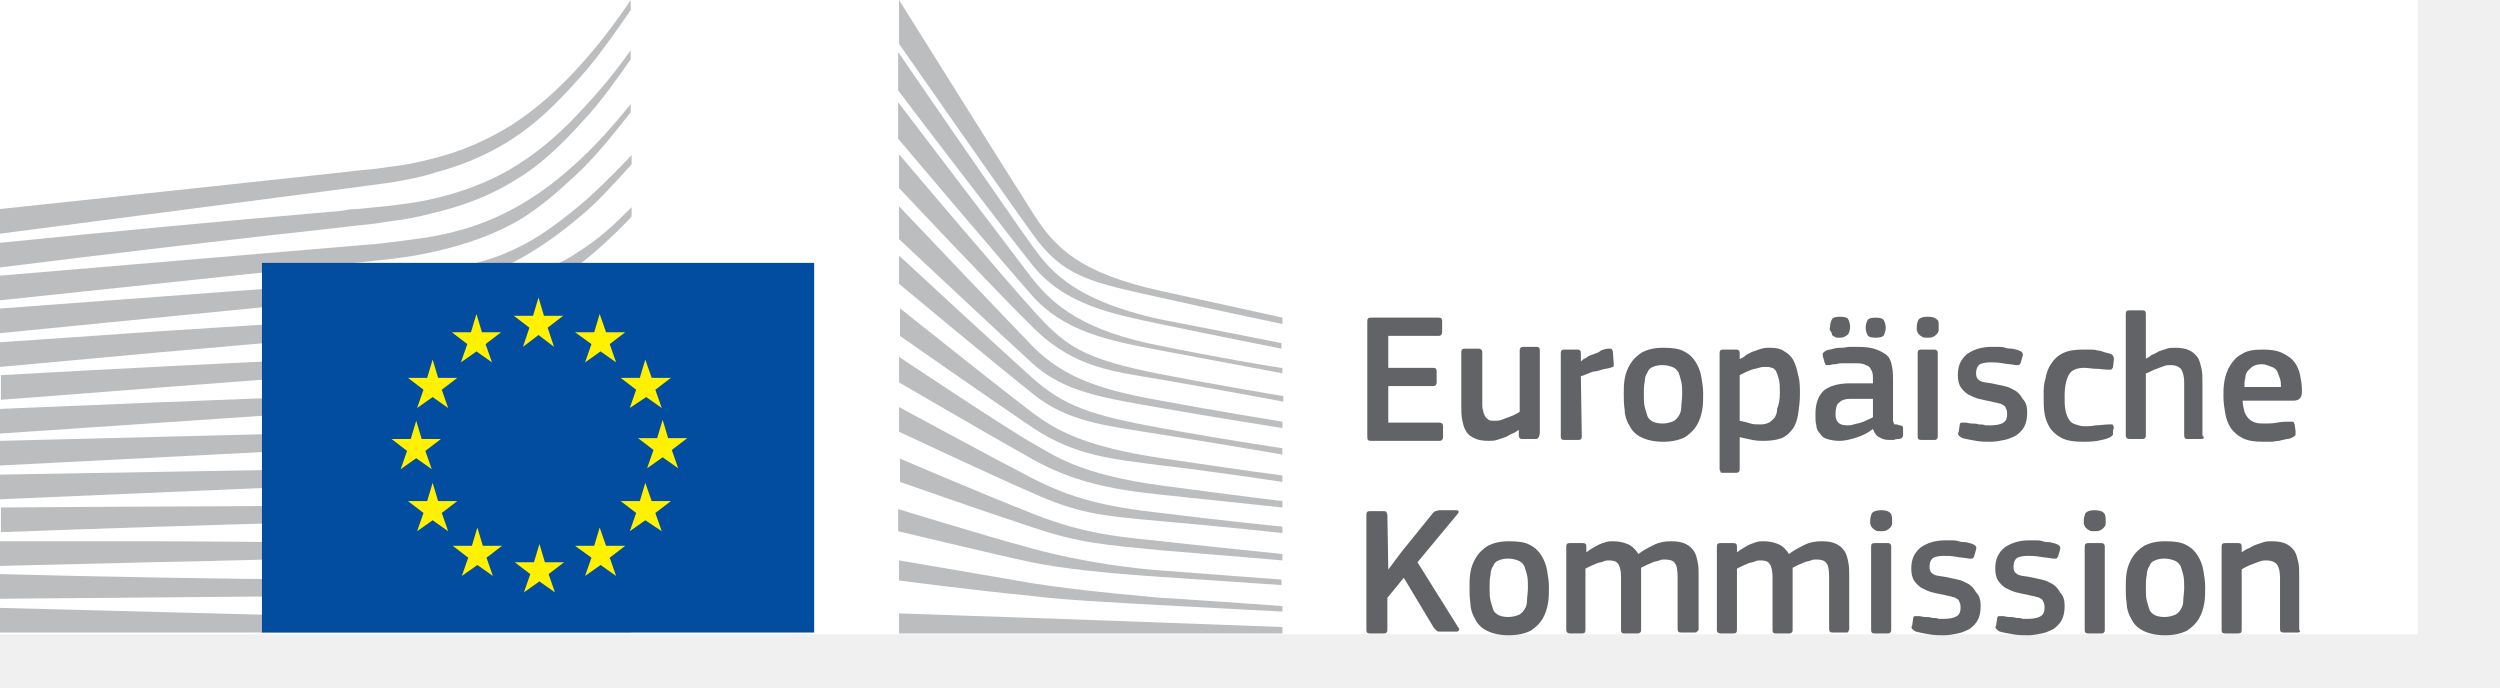
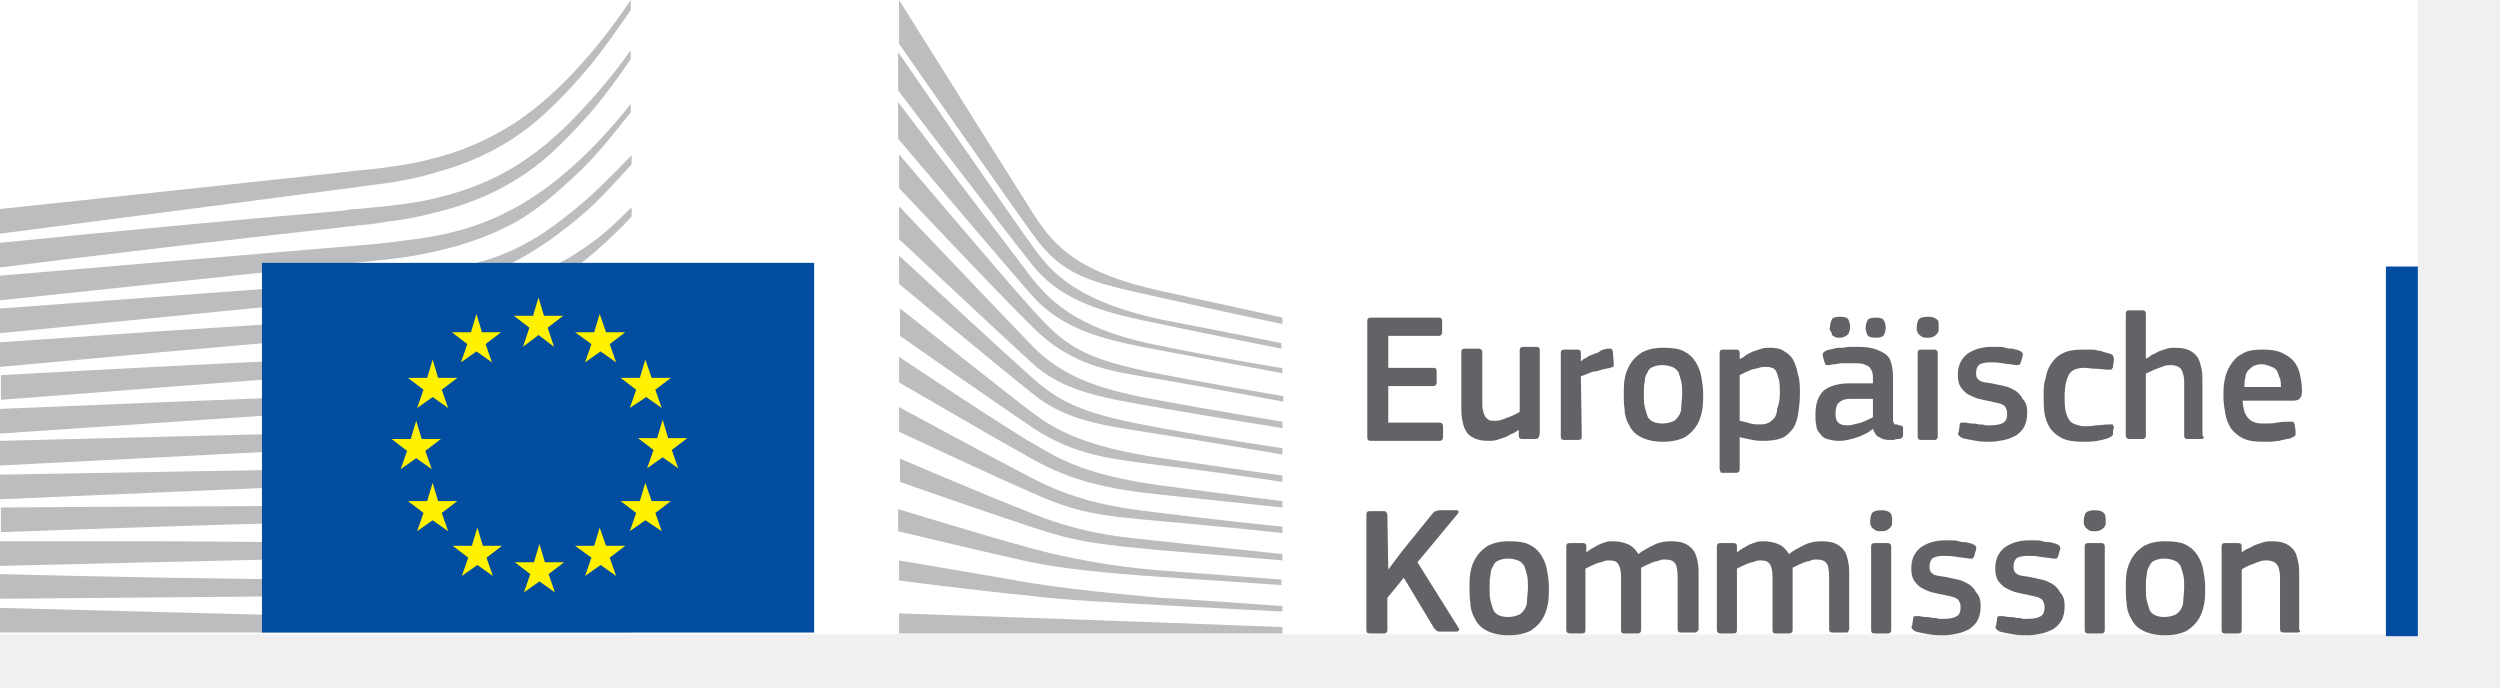
<svg xmlns="http://www.w3.org/2000/svg" version="1.1" id="Layer_1" x="0px" y="0px" viewBox="0 0 273.9 75.3" style="enable-background:new 0 0 273.9 75.3;" xml:space="preserve">
  <style type="text/css">
	.st0{fill:#FFFFFF;}
	.st1{fill:#BBBDBF;}
	.st2{fill:#034DA1;}
	.st3{fill:#FFF100;}
	.st4{fill:#626366;}
</style>
  <g>
    <path id="path-3" class="st0" d="M0,0h264.9v69.5H0V0z" />
  </g>
  <g id="Page-1">
    <g id="Version-2-menu" transform="translate(-131, -108)">
      <g id="Site-header" transform="translate(131, 108)">
        <g id="logo-copy">
          <g id="Group-20">
            <g id="Clip-39-Copy">
					</g>
            <g id="Group-18-Copy">
-               <path id="Fill-40" class="st1" d="M0,25.6c0,0,41.6-5.4,42.8-5.6c1.8-0.3,3.4-0.6,4.9-1.1c3.4-0.9,6.5-2.3,9.2-4.2        c2.6-1.8,5.1-4.4,7.5-7.2c1.5-1.8,3.2-4.2,4.7-6.4V0c-1.8,2.7-3.6,5-5.4,7c-2.4,2.7-4.9,4.9-7.5,6.6c-2.7,1.7-5.6,3-8.9,3.8        c-1.5,0.4-3,0.7-4.8,0.9c-1.2,0.2-2.3,0.3-3.5,0.4c-0.4,0.1-39,4.2-39,4.2V25.6z" />
+               <path id="Fill-40" class="st1" d="M0,25.6c0,0,41.6-5.4,42.8-5.6c1.8-0.3,3.4-0.6,4.9-1.1c3.4-0.9,6.5-2.3,9.2-4.2        c2.6-1.8,5.1-4.4,7.5-7.2c1.5-1.8,3.2-4.2,4.7-6.4V0c-1.8,2.7-3.6,5-5.4,7c-2.4,2.7-4.9,4.9-7.5,6.6c-2.7,1.7-5.6,3-8.9,3.8        c-1.5,0.4-3,0.7-4.8,0.9c-1.2,0.2-2.3,0.3-3.5,0.4c-0.4,0.1-39,4.2-39,4.2S0,25.6,0,25.6z" />
              <path id="Fill-41" class="st1" d="M55.8,18.6c-2.6,1.5-5.6,2.6-8.9,3.3c-1.4,0.3-3,0.5-4.7,0.7c-1,0.1-2.1,0.2-3.1,0.3        c-0.6,0-1.1,0.1-1.7,0.2C24.6,24.2,11.9,25.4,0,26.6v2.7c12-1.5,24.7-3,37.5-4.4c0.6-0.1,1.1-0.1,1.7-0.2        c1-0.1,2.1-0.2,3.1-0.4c1.8-0.2,3.4-0.5,4.9-0.9c3.5-0.8,6.6-2,9.3-3.7c2.7-1.6,5.1-3.9,7.6-6.7c1.6-1.7,3.4-4.2,5-6.5v-1        c-1.9,2.7-3.8,4.9-5.6,6.8C61,15,58.4,17.1,55.8,18.6" />
              <path id="Fill-42" class="st1" d="M63.1,17.9c-2.5,2.3-5.2,4.2-7.9,5.5c-2.6,1.3-5.6,2.2-9,2.7c-1.4,0.2-3,0.4-4.7,0.6L0,30.2        v2.7L36.9,29l4.8-0.5c1.8-0.2,3.4-0.4,4.8-0.7c3.5-0.7,6.6-1.7,9.3-3.1c2.8-1.4,5.5-3.8,8.1-6.3c1.7-1.7,3.4-3.8,5.2-6.1v-0.9        C67,14,65.1,16.1,63.1,17.9" />
              <path id="Fill-43" class="st1" d="M53.1,32c-2.4,1.4-4.2,2.1-7.7,2.5c-2.1,0.2-4.2,0.3-6.3,0.4c-1,0.1-2,0.1-3,0.2        c-6.3,0.4-12.4,0.8-18.7,1.2L0,37.5v2.7l17.5-1.6c5.7-0.5,12.2-1.1,18.7-1.6l4.7-0.4c1.8-0.1,3.3-0.3,4.7-0.5        c3.6-0.5,6.6-1.2,9.3-2.2c2.9-1.1,5.6-2.8,8.4-4.8c2.5-1.8,5.9-5.3,5.9-5.4v-1c-2.2,2.2-3.5,3.4-6,5        C60.2,29.8,55.2,30.8,53.1,32" />
              <path id="Fill-44" class="st1" d="M54,37.2c-2.6,0.8-5.6,1.3-9,1.6c-1.4,0.1-2.9,0.2-4.6,0.3l-4.6,0.2        c-11.5,0.5-23,1.1-35.7,1.8v2.7c12.1-0.9,23.9-1.9,35.8-2.7l4.6-0.3c1.8-0.1,3.3-0.2,4.7-0.4c3.5-0.4,6.6-1,9.2-1.9        c3-0.9,5.9-2.3,8.6-4.1c2-1.3,4-2.8,6.2-4.7l0,0c-2.3,2-4.5,2.4-6.7,3.8C59.7,35.1,56.8,36.3,54,37.2" />
              <path id="Fill-45" class="st1" d="M53.5,41.7c-2.6,0.6-5.5,1-9,1.3c-1.4,0.1-2.8,0.2-4.6,0.2l-4.6,0.2        C23.8,43.8,12,44.3,0,44.8v2.7c11.9-0.8,23.6-1.6,35.4-2.4l4.6-0.3c1.8-0.1,3.3-0.2,4.6-0.3c3.6-0.3,6.5-0.8,9.2-1.5        c3-0.8,6-1.9,8.7-3.4c2.1-1.1,4.3-2.5,6.5-4.2v-1.2c-2.4,1.7-4.7,3.2-7,4.3C59.4,40,56.5,41,53.5,41.7" />
              <path id="Fill-46" class="st1" d="M53.1,46.1c-2.6,0.5-5.5,0.8-9,1c-1.3,0.1-2.7,0.1-4.5,0.2L0,48.3V51l35.1-1.8l4.6-0.2        c1.8-0.1,3.2-0.2,4.6-0.3c3.5-0.3,6.4-0.7,9.1-1.2c3.1-0.6,6-1.6,8.8-2.8c2.3-1,4.5-2.1,6.9-3.6V40c-2.5,1.5-4.9,2.7-7.3,3.6        C59.1,44.7,56.1,45.6,53.1,46.1" />
              <path id="Fill-47" class="st1" d="M52.8,50.5c-4.9,0.7-9.9,0.7-14.7,0.8c-1.1,0-2.2,0-3.3,0.1L0,52v2.7l34.9-1.5        c1.1-0.1,2.2-0.1,3.3-0.1c4.9-0.2,9.9-0.4,14.8-1.2c3.1-0.5,6.1-1.2,8.9-2.2c2.3-0.8,4.7-1.8,7.2-3v-1        c-2.6,1.2-5.1,2.2-7.5,2.9C58.8,49.5,55.9,50.1,52.8,50.5" />
              <path id="Fill-48" class="st1" d="M52.6,55c-4.6,0.4-9.2,0.4-13.7,0.4c-1.4,0-2.8,0-4.2,0c-11.5,0.1-23,0.1-34.6,0.2v2.7        c11.1-0.4,22.9-0.8,34.7-1.1c1.4,0,2.8-0.1,4.2-0.1c4.5-0.1,9.2-0.2,13.8-0.7c3.2-0.3,6.1-0.9,8.9-1.6c2.4-0.6,5-1.4,7.5-2.4        v-1c-2.6,0.9-5.2,1.7-7.7,2.3C58.6,54.3,55.7,54.7,52.6,55" />
              <path id="Fill-49" class="st1" d="M52.4,59.4c-1.9,0.1-4,0.1-6.3,0.1c-0.9,0-1.8,0-2.6,0l-9-0.1c-6.1,0-12.2-0.1-17.9-0.1        L0,59.3V62l16.6-0.4c5.7-0.1,11.8-0.3,17.9-0.4l9-0.1c2.5,0,5.7-0.1,9-0.3c3.2-0.2,6.1-0.5,9-1c2.5-0.4,5.1-1,7.7-1.6v-1        c-2.7,0.6-5.3,1.1-7.9,1.5C58.5,59,55.6,59.3,52.4,59.4" />
              <path id="Fill-50" class="st1" d="M43.3,63.6l-8.9-0.1C23,63.4,11.6,63.2,0,62.9v2.7c11.1-0.1,22.8-0.2,34.4-0.3l8.9-0.1        c3-0.1,6-0.1,8.9-0.2c6.1-0.2,11.6-0.6,16.8-1.3v-0.9c-5.2,0.6-10.7,0.9-16.8,0.9C49.3,63.7,46.3,63.7,43.3,63.6" />
              <path id="Fill-51" class="st1" d="M69.1,68.4L0,66.6v2.7h69.1V68.4z" />
              <path id="Fill-52" class="st1" d="M62.9,23c-2.6,2.1-4.7,3.6-7.9,4.9c-2.8,1.1-5.8,1.6-9.2,2.1c-2.2,0.3-4.5,0.8-6.7,0.9        c-0.9,0.1-1.8,0.1-2.7,0.2L0,33.8v2.7l36.5-3.6l4.7-0.4c1.8-0.2,3.3-0.4,4.8-0.6c3.5-0.6,6.6-1.4,9.3-2.7        c2.8-1.3,5.7-3.3,8.4-5.6c1.8-1.5,3.6-3.5,5.5-5.6v-1C66.8,19.5,64.9,21.4,62.9,23" />
              <path id="Fill-53" class="st1" d="M98.5,0c0,0,12.4,19.8,14.7,23.4c2.3,3.6,4.9,6.5,14.1,8.5s13.2,2.9,13.2,2.9v0.7        c0,0-5.8-1.2-13.4-2.9s-10.6-2.2-14-7c-2.9-4-14.6-20.8-14.6-20.8V0z" />
              <path id="Fill-54" class="st1" d="M98.5,22.6c0,0,11.3,11.9,14.6,15.3c3.5,3.6,7.9,4.9,14.1,6c5.9,1.1,13.3,2.3,13.3,2.3v0.7        c0,0-7-1.1-13.3-2.2c-6.2-1.1-10.6-1.7-14.1-4.9c-3.2-2.9-14.6-13.6-14.6-13.6V22.6z" />
              <path id="Fill-55" class="st1" d="M98.5,28c0,0,10.8,10,14.6,13.4c3.5,3.1,6.4,4.1,14.1,5.5s13.3,2.2,13.3,2.2v0.7        c0,0-7-1.2-13.3-2.2s-10.3-1.4-14.1-4.5c-4.4-3.5-14.6-12-14.6-12V28z" />
-               <path id="Fill-56" class="st1" d="M98.5,33.7c0,0,12.3,9.8,14.6,11.5c2.3,1.7,5.3,3.7,14.2,5c8.7,1.3,13.2,1.9,13.2,1.9v0.7        c0,0-7.9-1.2-13.2-1.8c-5.3-0.7-9.4-1-14.1-4.1c-4.6-3.1-14.6-10.1-14.6-10.1v-3.1H98.5z" />
+               <path id="Fill-56" class="st1" d="M98.5,33.7c0,0,12.3,9.8,14.6,11.5c2.3,1.7,5.3,3.7,14.2,5c8.7,1.3,13.2,1.9,13.2,1.9v0.7        c0,0-7.9-1.2-13.2-1.8c-5.3-0.7-9.4-1-14.1-4.1c-4.6-3.1-14.6-10.1-14.6-10.1v-3.1C98.6,33.7,98.5,33.7,98.5,33.7z" />
              <path id="Fill-57" class="st1" d="M98.5,39.1c0,0,12.3,8.2,14.7,9.5c2.3,1.3,5.1,3.4,14.1,4.6c9,1.2,13.2,1.7,13.2,1.7v0.7        c0,0-7.5-0.8-13.3-1.4c-5.8-0.6-9.8-1.5-14.1-3.9c-4.3-2.4-14.6-8.4-14.6-8.4V39.1z" />
              <path id="Fill-58" class="st1" d="M98.5,44.6c0,0,10.9,5.9,14.6,7.8c4.1,2.1,7.7,3.1,14.1,3.8c6.3,0.8,13.3,1.5,13.3,1.5v0.7        c0,0-6.4-0.7-13.3-1.3c-6.8-0.6-9.2-0.9-14.1-3.1c-4.4-1.9-14.6-6.7-14.6-6.7V44.6z" />
-               <path id="Fill-59" class="st1" d="M98.5,50.2c0,0,8.6,3.7,14.7,6.1c6,2.4,10.5,2.6,14.1,3c1.6,0.2,13.2,1.4,13.2,1.4v0.7        c0,0-6.9-0.6-13.2-1.1c-6.3-0.6-9-0.8-14.1-2.5c-5.2-1.7-14.6-5-14.6-5v-2.6H98.5z" />
-               <path id="Fill-60" class="st1" d="M98.5,55.8c0,0,8.7,2.7,14.6,4.3s11.4,2.2,14.1,2.4s13.2,1,13.2,1v0.6c0,0-6-0.4-13.3-0.9        c-5.9-0.4-10.7-0.9-14.1-1.6c-3.8-0.8-14.6-3.4-14.6-3.4v-2.4H98.5z" />
+               <path id="Fill-59" class="st1" d="M98.5,50.2c0,0,8.6,3.7,14.7,6.1c6,2.4,10.5,2.6,14.1,3c1.6,0.2,13.2,1.4,13.2,1.4v0.7        c0,0-6.9-0.6-13.2-1.1c-6.3-0.6-9-0.8-14.1-2.5c-5.2-1.7-14.6-5-14.6-5v-2.6C98.6,50.2,98.5,50.2,98.5,50.2z" />
+               <path id="Fill-60" class="st1" d="M98.5,55.8c0,0,8.7,2.7,14.6,4.3s11.4,2.2,14.1,2.4s13.2,1,13.2,1v0.6c0,0-6-0.4-13.3-0.9        c-5.9-0.4-10.7-0.9-14.1-1.6c-3.8-0.8-14.6-3.4-14.6-3.4v-2.4C98.4,55.8,98.5,55.8,98.5,55.8z" />
              <path id="Fill-61" class="st1" d="M98.5,61.4c0,0,7.1,1.2,14.6,2.5c5.6,0.9,13.3,1.5,14.1,1.6c0.8,0,13.3,0.9,13.3,0.9V67        c0,0-8-0.4-13.3-0.7c-5.5-0.3-11-0.6-14.1-1c-7-0.7-14.6-1.7-14.6-1.7V61.4z" />
              <path id="Fill-62" class="st1" d="M98.5,67.2c0,0,11.2,0.4,14.6,0.5s27.4,1,27.4,1v0.7h-42V67.2z" />
              <path id="Fill-63" class="st1" d="M127.2,35c-10.2-2.2-12.5-5.9-14.2-8.2S98.4,5.7,98.4,5.7v4.2c0.5,0.7,11.5,15.1,14.6,19        c3.5,4.5,8.9,5.5,14.1,6.6c5.2,1.1,13.3,2.7,13.3,2.7v-0.6C140.5,37.6,129.8,35.5,127.2,35" />
              <path id="Fill-64" class="st1" d="M127.2,37.9c-8.3-1.6-11.7-4.3-14.2-7.5c-2.4-3.2-14.6-19.2-14.6-19.2v4        c0.5,0.6,11.6,13.7,14.6,17.1c3.5,4,8.3,5,14.2,6.1s13.3,2.5,13.3,2.5v-0.6C140.5,40.4,132,38.9,127.2,37.9" />
              <path id="Fill-65" class="st1" d="M127.2,41c-8.7-1.7-10.5-3.1-14.1-7.1c-2.3-2.5-14.1-16.4-14.6-17v3.7        c0,0,11,11.7,14.6,15.2c4.6,4.6,9,4.9,14.2,5.8c5.2,0.9,13.3,2.4,13.3,2.4v-0.6C140.5,43.4,130.7,41.7,127.2,41" />
              <path id="Fill-66" class="st2" d="M89.3,28.8H28.7v40.5h60.5V28.8H89.3z" />
              <path id="Fill-67" class="st3" d="M59.6,34.6h2.1L60,35.9l0.7,2.1L59,36.7L57.3,38l0.7-2.1l-1.7-1.3h2.1l0.6-2L59.6,34.6z" />
              <path id="Fill-68" class="st3" d="M59.7,61.6h2.1l-1.7,1.3l0.7,2l-1.7-1.2l-1.7,1.2l0.7-2l-1.7-1.3h2.1l0.6-2L59.7,61.6z" />
              <path id="Fill-69" class="st3" d="M66.4,59.8h2.1l-1.7,1.3l0.7,2l-1.7-1.2l-1.7,1.2l0.7-2L63,59.8h2.1l0.6-2L66.4,59.8z" />
              <path id="Fill-70" class="st3" d="M66.4,36.4h2.1l-1.7,1.3l0.7,2l-1.7-1.2l-1.7,1.2l0.7-2L63,36.4h2.1l0.6-2L66.4,36.4z" />
              <path id="Fill-71" class="st3" d="M71.4,41.4h2.1l-1.7,1.3l0.7,2l-1.7-1.2L69,44.7l0.7-2L68,41.4h2.1l0.6-2L71.4,41.4z" />
              <path id="Fill-72" class="st3" d="M71.4,54.9h2.1l-1.7,1.3l0.7,2L70.7,57L69,58.2l0.7-2L68,54.9h2.1l0.6-2L71.4,54.9z" />
              <path id="Fill-73" class="st3" d="M73.2,48h2.1l-1.7,1.3l0.7,2l-1.7-1.2l-1.7,1.2l0.7-2L69.9,48H72l0.6-2L73.2,48z" />
              <path id="Fill-74" class="st3" d="M52.8,36.4h2.1l-1.7,1.3l0.7,2l-1.7-1.2l-1.7,1.2l0.7-2l-1.7-1.3h2.1l0.6-2L52.8,36.4z" />
              <path id="Fill-75" class="st3" d="M48,41.4h2.1l-1.7,1.3l0.7,2l-1.7-1.2l-1.7,1.2l0.7-2l-1.7-1.3h2.1l0.6-2L48,41.4z" />
              <path id="Fill-76" class="st3" d="M46.2,48.1h2.1l-1.7,1.3l0.7,2l-1.7-1.2l-1.7,1.2l0.7-2l-1.7-1.3H45l0.6-2L46.2,48.1z" />
              <path id="Fill-77" class="st3" d="M48,54.9h2.1l-1.7,1.3l0.7,2L47.4,57l-1.7,1.2l0.7-2l-1.7-1.3h2.1l0.6-2L48,54.9z" />
              <path id="Fill-78" class="st3" d="M52.9,59.8H55l-1.7,1.3l0.7,2l-1.7-1.2l-1.7,1.2l0.7-2l-1.7-1.3h2.1l0.6-2L52.9,59.8z" />
            </g>
          </g>
        </g>
      </g>
    </g>
  </g>
  <g>
    <path class="st4" d="M149.8,35.2c0-0.3,0.1-0.4,0.4-0.4h7.4c0.3,0,0.4,0.1,0.4,0.4v1.2c0,0.2-0.1,0.4-0.4,0.4h-5.5v3.5h4.9   c0.3,0,0.4,0.1,0.4,0.4v1.2c0,0.2-0.1,0.4-0.4,0.4h-4.9v4h5.6c0.2,0,0.4,0.1,0.4,0.4v1.2c0,0.2-0.1,0.4-0.4,0.4h-7.5   c-0.3,0-0.4-0.1-0.4-0.4V35.2z" />
    <path class="st4" d="M168.2,48.1h-1.4c-0.1,0-0.2,0-0.3-0.1s-0.1-0.2-0.1-0.3v-0.6l0,0c-0.2,0.1-0.4,0.3-0.7,0.4   c-0.3,0.1-0.5,0.3-0.8,0.4c-0.3,0.1-0.6,0.2-0.9,0.3s-0.6,0.1-0.9,0.1c-0.7,0-1.2-0.1-1.6-0.3c-0.4-0.2-0.7-0.4-0.9-0.8   c-0.2-0.3-0.3-0.7-0.4-1.2c-0.1-0.5-0.1-0.9-0.1-1.5v-5.9c0-0.3,0.1-0.4,0.4-0.4h1.5c0.2,0,0.4,0.1,0.4,0.4v5.6   c0,0.3,0,0.6,0.1,0.8c0,0.2,0.1,0.4,0.2,0.6c0.1,0.2,0.3,0.3,0.4,0.4s0.4,0.1,0.7,0.1c0.2,0,0.4,0,0.7-0.1s0.5-0.2,0.8-0.3   s0.5-0.2,0.7-0.3s0.4-0.2,0.5-0.3v-6.7c0-0.1,0-0.2,0.1-0.3s0.2-0.1,0.3-0.1h1.4c0.3,0,0.4,0.1,0.4,0.4v9.1   C168.6,48,168.5,48.1,168.2,48.1z" />
    <path class="st4" d="M173.3,47.8c0,0.3-0.1,0.4-0.4,0.4h-1.5c-0.3,0-0.4-0.1-0.4-0.4v-9.1c0-0.3,0.1-0.4,0.4-0.4h1.4   c0.3,0,0.4,0.1,0.4,0.4v0.9l0,0c0.1-0.1,0.3-0.3,0.6-0.4c0.2-0.2,0.5-0.3,0.8-0.4c0.3-0.1,0.6-0.2,0.8-0.4c0.3-0.1,0.5-0.2,0.8-0.2   c0.1,0,0.2,0,0.3,0s0.1,0.1,0.2,0.3l0.1,1.3c0,0.1,0,0.3,0,0.3c0,0.1-0.1,0.1-0.4,0.2c-0.3,0.1-0.6,0.1-0.9,0.2s-0.6,0.2-0.9,0.2   c-0.3,0.1-0.6,0.2-0.8,0.3s-0.5,0.2-0.6,0.2L173.3,47.8L173.3,47.8z" />
    <path class="st4" d="M186.6,43.1c0,0.6,0,1.2-0.1,1.8s-0.3,1.2-0.6,1.7s-0.7,0.9-1.3,1.3c-0.6,0.3-1.4,0.5-2.4,0.5   s-1.8-0.2-2.4-0.5s-1-0.7-1.3-1.3c-0.3-0.5-0.5-1.1-0.5-1.7c-0.1-0.6-0.1-1.2-0.1-1.8c0-0.5,0-1,0.1-1.6s0.3-1.1,0.6-1.6   s0.7-0.9,1.3-1.3c0.6-0.3,1.3-0.5,2.3-0.5s1.8,0.1,2.3,0.4c0.6,0.3,1,0.7,1.3,1.2s0.5,1,0.6,1.6C186.5,41.9,186.6,42.5,186.6,43.1z    M184.3,43.2c0-0.5,0-1-0.1-1.4s-0.2-0.7-0.3-1c-0.2-0.3-0.4-0.5-0.7-0.6s-0.6-0.2-1.1-0.2c-0.4,0-0.8,0.1-1,0.2   c-0.3,0.1-0.5,0.3-0.6,0.6c-0.2,0.3-0.3,0.6-0.3,1c-0.1,0.4-0.1,0.9-0.1,1.4s0,1,0.1,1.4s0.2,0.7,0.3,1s0.4,0.5,0.6,0.6   s0.6,0.2,1,0.2c0.5,0,0.8-0.1,1.1-0.2c0.3-0.1,0.5-0.3,0.7-0.6s0.3-0.6,0.3-1S184.3,43.7,184.3,43.2z" />
    <path class="st4" d="M197.2,43.2c0,0.8-0.1,1.5-0.2,2.2c-0.1,0.6-0.3,1.2-0.6,1.6c-0.3,0.4-0.7,0.8-1.2,1s-1.2,0.3-2,0.3   c-0.3,0-0.7,0-1.2-0.1s-0.9-0.2-1.4-0.3l0,0v3.5c0,0.1,0,0.2-0.1,0.3s-0.2,0.1-0.3,0.1h-1.4c-0.2,0-0.3,0-0.3-0.1s-0.1-0.2-0.1-0.3   V38.7c0-0.3,0.1-0.4,0.4-0.4h1.4c0.1,0,0.2,0,0.3,0.1s0.1,0.2,0.1,0.3v0.6h0.1c0.2-0.1,0.4-0.2,0.6-0.4c0.2-0.1,0.5-0.3,0.8-0.4   c0.3-0.1,0.6-0.2,0.9-0.3s0.6-0.1,0.9-0.1c0.7,0,1.2,0.1,1.6,0.4c0.4,0.2,0.8,0.6,1,1s0.4,1,0.5,1.6   C197.2,41.7,197.2,42.4,197.2,43.2z M195,43.1c0-0.6,0-1.2-0.1-1.5c-0.1-0.4-0.2-0.7-0.3-0.9s-0.3-0.4-0.5-0.4   c-0.2-0.1-0.4-0.1-0.7-0.1c-0.2,0-0.4,0-0.7,0.1s-0.5,0.1-0.8,0.2c-0.2,0.1-0.5,0.2-0.7,0.3s-0.4,0.2-0.6,0.3v5   c0.5,0.1,0.9,0.2,1.2,0.3s0.7,0.1,1.1,0.1c0.4,0,0.7-0.1,0.9-0.2c0.2-0.1,0.4-0.3,0.6-0.5c0.2-0.3,0.3-0.6,0.3-1   C194.9,44.3,195,43.8,195,43.1z" />
-     <path class="st4" d="M205.2,47c-0.5,0.4-1.1,0.7-1.7,0.9c-0.6,0.2-1.3,0.4-2,0.4c-0.5,0-1-0.1-1.3-0.2c-0.4-0.1-0.6-0.3-0.8-0.6   c-0.2-0.2-0.4-0.5-0.4-0.9c-0.1-0.3-0.1-0.7-0.1-1.2c0-1.2,0.3-2,0.9-2.6c0.6-0.5,1.6-0.8,2.8-0.8h2.6v-0.5c0-0.3,0-0.5-0.1-0.8   c-0.1-0.2-0.2-0.4-0.3-0.5s-0.4-0.2-0.6-0.3c-0.3-0.1-0.6-0.1-1-0.1c-0.2,0-0.4,0-0.6,0s-0.5,0-0.7,0s-0.5,0-0.7,0.1   c-0.2,0-0.5,0-0.7,0.1c-0.2,0-0.3,0-0.4,0c-0.1,0-0.1-0.1-0.2-0.3l-0.2-0.7c0-0.1,0-0.2,0-0.3c0.1-0.1,0.2-0.2,0.4-0.3   s0.5-0.1,0.8-0.2c0.3-0.1,0.6-0.1,0.9-0.1c0.3,0,0.6-0.1,0.9-0.1c0.3,0,0.6,0,0.8,0c0.9,0,1.6,0.1,2.1,0.3s0.9,0.4,1.2,0.7   s0.4,0.7,0.5,1.2s0.1,1,0.1,1.5v3.9c0,0.2,0,0.4,0,0.5s0.1,0.2,0.1,0.3s0.1,0.1,0.2,0.1c0.1,0,0.2,0,0.4,0.1c0.1,0,0.2,0,0.3,0.1   c0.1,0,0.1,0.1,0.1,0.2v0.8c0,0.2-0.2,0.4-0.5,0.4c-0.2,0-0.3,0-0.5,0.1c-0.2,0-0.3,0-0.5,0c-0.5,0-0.8-0.1-1.1-0.3   C205.6,47.8,205.4,47.5,205.2,47L205.2,47z M201.6,37c-0.3,0-0.5,0-0.6-0.1s-0.3-0.1-0.3-0.3s-0.1-0.2-0.2-0.4s0-0.3,0-0.4   c0-0.3,0.1-0.6,0.2-0.8s0.4-0.3,0.9-0.3s0.8,0.1,0.9,0.3c0.1,0.2,0.2,0.5,0.2,0.8s-0.1,0.6-0.2,0.8C202.3,36.8,202,37,201.6,37z    M205.1,43.7h-2.4c-0.5,0-0.9,0.1-1.2,0.4c-0.3,0.2-0.4,0.7-0.4,1.3c0,0.4,0.1,0.7,0.3,0.9s0.5,0.3,1,0.3c0.2,0,0.4,0,0.7-0.1   s0.5-0.1,0.8-0.2c0.3-0.1,0.5-0.2,0.7-0.3s0.5-0.2,0.6-0.3v-2H205.1z M205.5,37c-0.5,0-0.8-0.1-0.9-0.3c-0.1-0.2-0.2-0.5-0.2-0.8   s0.1-0.6,0.2-0.8s0.4-0.3,0.9-0.3s0.8,0.1,0.9,0.3c0.1,0.2,0.2,0.5,0.2,0.8s-0.1,0.6-0.2,0.8S206,37,205.5,37z" />
+     <path class="st4" d="M205.2,47c-0.5,0.4-1.1,0.7-1.7,0.9c-0.6,0.2-1.3,0.4-2,0.4c-0.5,0-1-0.1-1.3-0.2c-0.4-0.1-0.6-0.3-0.8-0.6   c-0.2-0.2-0.4-0.5-0.4-0.9c-0.1-0.3-0.1-0.7-0.1-1.2c0-1.2,0.3-2,0.9-2.6c0.6-0.5,1.6-0.8,2.8-0.8h2.6v-0.5c0-0.3,0-0.5-0.1-0.8   c-0.1-0.2-0.2-0.4-0.3-0.5s-0.4-0.2-0.6-0.3c-0.3-0.1-0.6-0.1-1-0.1c-0.2,0-0.4,0-0.6,0s-0.5,0-0.7,0s-0.5,0-0.7,0.1   c-0.2,0-0.5,0-0.7,0.1c-0.2,0-0.3,0-0.4,0c-0.1,0-0.1-0.1-0.2-0.3l-0.2-0.7c0-0.1,0-0.2,0-0.3c0.1-0.1,0.2-0.2,0.4-0.3   s0.5-0.1,0.8-0.2c0.3-0.1,0.6-0.1,0.9-0.1c0.3,0,0.6-0.1,0.9-0.1c0.3,0,0.6,0,0.8,0c0.9,0,1.6,0.1,2.1,0.3s0.9,0.4,1.2,0.7   s0.4,0.7,0.5,1.2s0.1,1,0.1,1.5v3.9c0,0.2,0,0.4,0,0.5s0.1,0.2,0.1,0.3s0.1,0.1,0.2,0.1c0.1,0,0.2,0,0.4,0.1c0.1,0,0.2,0,0.3,0.1   c0.1,0,0.1,0.1,0.1,0.2v0.8c0,0.2-0.2,0.4-0.5,0.4c-0.2,0-0.3,0-0.5,0.1c-0.2,0-0.3,0-0.5,0c-0.5,0-0.8-0.1-1.1-0.3   C205.6,47.8,205.4,47.5,205.2,47L205.2,47z M201.6,37c-0.3,0-0.5,0-0.6-0.1s-0.3-0.1-0.3-0.3s-0.1-0.2-0.2-0.4s0-0.3,0-0.4   c0-0.3,0.1-0.6,0.2-0.8s0.4-0.3,0.9-0.3s0.8,0.1,0.9,0.3c0.1,0.2,0.2,0.5,0.2,0.8s-0.1,0.6-0.2,0.8C202.3,36.8,202,37,201.6,37z    M205.1,43.7h-2.4c-0.5,0-0.9,0.1-1.2,0.4c-0.3,0.2-0.4,0.7-0.4,1.3c0,0.4,0.1,0.7,0.3,0.9s0.5,0.3,1,0.3c0.2,0,0.4,0,0.7-0.1   s0.5-0.1,0.8-0.2c0.3-0.1,0.5-0.2,0.7-0.3s0.5-0.2,0.6-0.3v-2C205.2,43.7,205.1,43.7,205.1,43.7z M205.5,37c-0.5,0-0.8-0.1-0.9-0.3   c-0.1-0.2-0.2-0.5-0.2-0.8s0.1-0.6,0.2-0.8s0.4-0.3,0.9-0.3s0.8,0.1,0.9,0.3c0.1,0.2,0.2,0.5,0.2,0.8s-0.1,0.6-0.2,0.8   S206,37,205.5,37z" />
    <path class="st4" d="M212.4,35.7c0,0.2,0,0.3,0,0.5c0,0.1-0.1,0.3-0.2,0.4c-0.1,0.1-0.2,0.2-0.4,0.3s-0.4,0.1-0.6,0.1   c-0.3,0-0.5,0-0.6-0.1c-0.2-0.1-0.3-0.2-0.4-0.3c-0.1-0.1-0.1-0.2-0.2-0.4c0-0.1,0-0.3,0-0.4c0-0.3,0.1-0.6,0.2-0.8   c0.2-0.2,0.5-0.3,1-0.3s0.8,0.1,1,0.3C212.4,35.1,212.4,35.3,212.4,35.7z M212.3,47.8c0,0.1,0,0.2-0.1,0.3s-0.1,0.1-0.3,0.1h-1.4   c-0.3,0-0.4-0.1-0.4-0.4v-9.1c0-0.3,0.1-0.4,0.4-0.4h1.4c0.1,0,0.2,0,0.3,0.1s0.1,0.2,0.1,0.3V47.8z" />
    <path class="st4" d="M222.1,45.2c0,0.6-0.1,1.1-0.3,1.5s-0.5,0.7-0.9,1c-0.4,0.2-0.8,0.4-1.3,0.5s-1,0.2-1.5,0.2s-1.1,0-1.6-0.1   c-0.6-0.1-1.1-0.2-1.5-0.3c-0.2-0.1-0.3-0.2-0.4-0.3s-0.1-0.2,0-0.4l0.1-0.7c0-0.2,0.1-0.3,0.2-0.3s0.2,0,0.4,0s0.5,0.1,0.7,0.1   c0.3,0,0.5,0,0.8,0.1c0.3,0,0.5,0,0.7,0.1c0.2,0,0.4,0,0.6,0c0.6,0,1.1-0.1,1.4-0.3s0.4-0.5,0.4-0.9c0-0.2,0-0.4-0.1-0.6   s-0.1-0.3-0.3-0.4s-0.3-0.2-0.5-0.2c-0.2-0.1-0.5-0.1-0.8-0.2c-0.5-0.1-1-0.2-1.4-0.3s-0.8-0.3-1.2-0.5c-0.3-0.2-0.6-0.5-0.8-0.8   s-0.3-0.8-0.3-1.3c0-1,0.3-1.7,1-2.3c0.7-0.5,1.6-0.8,2.7-0.8c0.2,0,0.4,0,0.7,0s0.5,0,0.8,0.1s0.5,0.1,0.8,0.1   c0.3,0.1,0.5,0.1,0.7,0.2c0.3,0.1,0.5,0.3,0.4,0.6l-0.2,0.7c0,0.1-0.1,0.2-0.2,0.3c-0.1,0-0.2,0-0.4,0c-0.4-0.1-0.9-0.1-1.4-0.2   s-1-0.1-1.3-0.1c-0.6,0-1.1,0.1-1.3,0.3s-0.3,0.5-0.3,0.9s0.1,0.6,0.4,0.8s0.7,0.2,1.3,0.3c0.5,0.1,0.9,0.2,1.4,0.3   s0.8,0.3,1.2,0.5c0.3,0.2,0.6,0.5,0.8,0.9C222,44.1,222.1,44.6,222.1,45.2z" />
    <path class="st4" d="M231.5,47.2c0,0.1,0,0.3,0,0.4s-0.2,0.2-0.3,0.3c-0.4,0.2-0.9,0.3-1.4,0.4c-0.6,0.1-1.1,0.1-1.6,0.1   c-0.9,0-1.7-0.1-2.3-0.4s-1-0.7-1.3-1.1c-0.3-0.5-0.5-1-0.6-1.6s-0.1-1.3-0.1-2c0-0.6,0-1.2,0.2-1.8c0.1-0.6,0.3-1.2,0.6-1.6   c0.3-0.5,0.7-0.9,1.3-1.2s1.3-0.4,2.2-0.4c0.2,0,0.5,0,0.8,0s0.5,0,0.8,0.1c0.3,0,0.5,0.1,0.8,0.2s0.5,0.1,0.7,0.2   c0.2,0.1,0.3,0.3,0.3,0.6l-0.1,0.8c0,0.1-0.1,0.2-0.2,0.3c-0.1,0-0.2,0-0.4,0c-0.4,0-0.8-0.1-1.3-0.1s-0.8-0.1-1.2-0.1   c-0.8,0-1.4,0.2-1.7,0.7s-0.5,1.3-0.5,2.4c0,0.6,0,1.1,0.1,1.6c0.1,0.4,0.2,0.7,0.4,1s0.4,0.4,0.7,0.5s0.6,0.2,1,0.2   c0.3,0,0.7,0,1.2-0.1c0.5,0,1-0.1,1.4-0.1c0.2,0,0.3,0,0.4,0c0.1,0,0.1,0.1,0.2,0.3L231.5,47.2z" />
    <path class="st4" d="M241.1,48.1h-1.4c-0.3,0-0.4-0.1-0.4-0.4c0-1,0-1.9,0-2.9s0-1.9,0-2.9c0-0.6-0.1-1-0.3-1.4   c-0.2-0.3-0.6-0.5-1.2-0.5c-0.2,0-0.4,0-0.7,0.1s-0.5,0.2-0.8,0.3s-0.5,0.2-0.7,0.3s-0.4,0.2-0.5,0.2v6.8c0,0.1,0,0.2-0.1,0.3   s-0.2,0.1-0.3,0.1h-1.4c-0.2,0-0.4-0.1-0.4-0.4V34.4c0-0.3,0.1-0.4,0.4-0.4h1.4c0.3,0,0.4,0.1,0.4,0.4v4.9c0.2-0.1,0.4-0.2,0.6-0.4   c0.3-0.1,0.5-0.2,0.8-0.4c0.3-0.1,0.6-0.2,0.9-0.3c0.3-0.1,0.6-0.1,0.9-0.1c0.7,0,1.2,0.1,1.6,0.3c0.4,0.2,0.7,0.5,0.9,0.8   s0.3,0.8,0.4,1.2c0.1,0.5,0.1,0.9,0.1,1.5v5.8C241.6,48,241.4,48.1,241.1,48.1z" />
-     <path class="st4" d="M245.7,43.8c0,0.5,0.1,0.9,0.2,1.3c0.1,0.3,0.3,0.6,0.5,0.8s0.4,0.3,0.7,0.4c0.3,0.1,0.6,0.1,1.1,0.1   c0.4,0,0.8,0,1.3-0.1s0.9-0.1,1.3-0.1c0.2,0,0.3,0,0.4,0c0.1,0,0.1,0.1,0.2,0.3l0.1,0.7c0,0.1,0,0.3,0,0.4s-0.1,0.2-0.3,0.3   s-0.4,0.2-0.7,0.2c-0.3,0.1-0.5,0.1-0.8,0.2c-0.3,0-0.6,0.1-0.9,0.1c-0.3,0-0.6,0-0.8,0c-1,0-1.7-0.1-2.3-0.4   c-0.6-0.3-1-0.7-1.3-1.1c-0.3-0.5-0.5-1-0.6-1.6s-0.2-1.2-0.2-1.9c0-0.5,0-1,0.1-1.6s0.3-1.2,0.6-1.7s0.7-1,1.3-1.3   c0.6-0.4,1.3-0.5,2.3-0.5c0.9,0,1.6,0.1,2.2,0.4c0.6,0.3,1,0.6,1.3,1s0.5,0.9,0.6,1.4s0.2,1.1,0.2,1.6c0,0.4,0,0.7-0.2,0.9   c-0.1,0.2-0.4,0.3-0.8,0.3h-5.5V43.8z M247.8,39.9c-0.4,0-0.7,0.1-0.9,0.2c-0.2,0.1-0.4,0.3-0.6,0.5c-0.2,0.2-0.3,0.5-0.3,0.8   c-0.1,0.3-0.1,0.6-0.1,1h4c0-0.3,0-0.6-0.1-0.9s-0.2-0.5-0.3-0.8c-0.1-0.2-0.3-0.4-0.6-0.5S248.2,39.9,247.8,39.9z" />
+     <path class="st4" d="M245.7,43.8c0,0.5,0.1,0.9,0.2,1.3c0.1,0.3,0.3,0.6,0.5,0.8s0.4,0.3,0.7,0.4c0.3,0.1,0.6,0.1,1.1,0.1   c0.4,0,0.8,0,1.3-0.1s0.9-0.1,1.3-0.1c0.2,0,0.3,0,0.4,0c0.1,0,0.1,0.1,0.2,0.3l0.1,0.7c0,0.1,0,0.3,0,0.4s-0.1,0.2-0.3,0.3   s-0.4,0.2-0.7,0.2c-0.3,0.1-0.5,0.1-0.8,0.2c-0.3,0-0.6,0.1-0.9,0.1c-0.3,0-0.6,0-0.8,0c-1,0-1.7-0.1-2.3-0.4   c-0.6-0.3-1-0.7-1.3-1.1c-0.3-0.5-0.5-1-0.6-1.6s-0.2-1.2-0.2-1.9c0-0.5,0-1,0.1-1.6s0.3-1.2,0.6-1.7s0.7-1,1.3-1.3   c0.6-0.4,1.3-0.5,2.3-0.5c0.9,0,1.6,0.1,2.2,0.4c0.6,0.3,1,0.6,1.3,1s0.5,0.9,0.6,1.4s0.2,1.1,0.2,1.6c0,0.4,0,0.7-0.2,0.9   c-0.1,0.2-0.4,0.3-0.8,0.3h-5.5L245.7,43.8L245.7,43.8z M247.8,39.9c-0.4,0-0.7,0.1-0.9,0.2c-0.2,0.1-0.4,0.3-0.6,0.5   c-0.2,0.2-0.3,0.5-0.3,0.8c-0.1,0.3-0.1,0.6-0.1,1h4c0-0.3,0-0.6-0.1-0.9s-0.2-0.5-0.3-0.8c-0.1-0.2-0.3-0.4-0.6-0.5   S248.2,39.9,247.8,39.9z" />
    <path class="st4" d="M152.1,62.4l1.5-2l3.4-4.2c0.1-0.1,0.2-0.2,0.3-0.2s0.2-0.1,0.4-0.1h1.8c0.1,0,0.2,0,0.3,0.1   c0,0.1,0,0.2-0.1,0.3l-4.4,5.3l4.5,7.2c0.1,0.1,0.1,0.2,0,0.3s-0.1,0.1-0.2,0.1h-1.8c-0.2,0-0.3,0-0.4-0.1   c-0.1-0.1-0.2-0.2-0.3-0.3l-3.3-5.5l-1.8,2.2V69c0,0.1,0,0.2-0.1,0.3s-0.1,0.1-0.3,0.1h-1.5c-0.3,0-0.4-0.1-0.4-0.4V56.4   c0-0.3,0.1-0.4,0.4-0.4h1.5c0.1,0,0.2,0,0.3,0.1c0,0.1,0.1,0.2,0.1,0.3L152.1,62.4L152.1,62.4z" />
    <path class="st4" d="M169.7,64.3c0,0.6,0,1.2-0.1,1.8s-0.3,1.2-0.6,1.7s-0.7,0.9-1.3,1.3c-0.6,0.3-1.4,0.5-2.4,0.5   s-1.8-0.2-2.4-0.5s-1-0.7-1.3-1.3c-0.3-0.5-0.5-1.1-0.5-1.7c-0.1-0.6-0.1-1.2-0.1-1.8c0-0.5,0-1,0.1-1.6s0.3-1.1,0.6-1.6   s0.7-0.9,1.3-1.3c0.6-0.3,1.3-0.5,2.3-0.5s1.8,0.1,2.3,0.4c0.6,0.3,1,0.7,1.3,1.2s0.5,1,0.6,1.6C169.6,63.1,169.7,63.7,169.7,64.3z    M167.4,64.4c0-0.5,0-1-0.1-1.4s-0.2-0.7-0.3-1c-0.2-0.3-0.4-0.5-0.7-0.6s-0.6-0.2-1.1-0.2c-0.4,0-0.8,0.1-1,0.2   c-0.3,0.1-0.5,0.3-0.6,0.6c-0.2,0.3-0.3,0.6-0.3,1c-0.1,0.4-0.1,0.9-0.1,1.4s0,1,0.1,1.4s0.2,0.7,0.3,1s0.4,0.5,0.6,0.6   s0.6,0.2,1,0.2c0.5,0,0.8-0.1,1.1-0.2s0.5-0.3,0.7-0.6c0.2-0.3,0.3-0.6,0.3-1S167.4,64.9,167.4,64.4z" />
    <path class="st4" d="M185.9,69.2c0,0.1-0.1,0.1-0.3,0.1h-1.4c-0.3,0-0.4-0.1-0.4-0.4v-5.7c0-0.7-0.1-1.3-0.3-1.5   c-0.2-0.3-0.6-0.4-1.1-0.4c-0.2,0-0.4,0-0.6,0.1c-0.2,0.1-0.5,0.1-0.7,0.2c-0.2,0.1-0.5,0.2-0.7,0.3s-0.4,0.2-0.6,0.3   c0,0.1,0,0.2,0,0.4s0,0.4,0,0.6V69c0,0.1,0,0.2-0.1,0.3c-0.1,0.1-0.2,0.1-0.3,0.1h-1.5c-0.2,0-0.3-0.1-0.3-0.4v-5.8   c0-0.6-0.1-1.1-0.3-1.4c-0.2-0.3-0.5-0.4-1-0.4c-0.2,0-0.4,0-0.6,0.1s-0.4,0.1-0.7,0.2c-0.2,0.1-0.5,0.2-0.7,0.3s-0.4,0.2-0.6,0.3   V69c0,0.3-0.1,0.4-0.4,0.4H172c-0.2,0-0.4-0.1-0.4-0.4v-9.1c0-0.3,0.1-0.4,0.4-0.4h1.4c0.3,0,0.4,0.1,0.4,0.4v0.6l0,0   c0.2-0.1,0.4-0.3,0.6-0.4s0.5-0.3,0.7-0.4s0.5-0.2,0.8-0.3s0.5-0.1,0.8-0.1c0.6,0,1.1,0.1,1.6,0.3s0.9,0.6,1.2,1.1   c0.5-0.4,1.1-0.7,1.7-1c0.6-0.3,1.2-0.4,1.9-0.4s1.2,0.1,1.6,0.3c0.4,0.2,0.7,0.5,0.9,0.8s0.3,0.7,0.4,1.2c0.1,0.5,0.1,0.9,0.1,1.4   v6C186,69.1,186,69.2,185.9,69.2z" />
    <path class="st4" d="M202.5,69.2c0,0.1-0.1,0.1-0.3,0.1h-1.4c-0.3,0-0.4-0.1-0.4-0.4v-5.7c0-0.7-0.1-1.3-0.3-1.5   c-0.2-0.3-0.6-0.4-1.1-0.4c-0.2,0-0.4,0-0.6,0.1c-0.2,0.1-0.5,0.1-0.7,0.2c-0.2,0.1-0.5,0.2-0.7,0.3s-0.4,0.2-0.6,0.3   c0,0.1,0,0.2,0,0.4s0,0.4,0,0.6V69c0,0.1,0,0.2-0.1,0.3c-0.1,0.1-0.2,0.1-0.3,0.1h-1.5c-0.2,0-0.3-0.1-0.3-0.4v-5.8   c0-0.6-0.1-1.1-0.3-1.4c-0.2-0.3-0.5-0.4-1-0.4c-0.2,0-0.4,0-0.6,0.1s-0.4,0.1-0.7,0.2c-0.2,0.1-0.5,0.2-0.7,0.3s-0.4,0.2-0.6,0.3   V69c0,0.3-0.1,0.4-0.4,0.4h-1.4c-0.2,0-0.4-0.1-0.4-0.4v-9.1c0-0.3,0.1-0.4,0.4-0.4h1.4c0.3,0,0.4,0.1,0.4,0.4v0.6l0,0   c0.2-0.1,0.4-0.3,0.6-0.4s0.5-0.3,0.7-0.4s0.5-0.2,0.8-0.3s0.5-0.1,0.8-0.1c0.6,0,1.1,0.1,1.6,0.3s0.9,0.6,1.2,1.1   c0.5-0.4,1.1-0.7,1.7-1c0.6-0.3,1.2-0.4,1.9-0.4s1.2,0.1,1.6,0.3c0.4,0.2,0.7,0.5,0.9,0.8s0.3,0.7,0.4,1.2c0.1,0.5,0.1,0.9,0.1,1.4   v6C202.5,69.1,202.5,69.2,202.5,69.2z" />
    <path class="st4" d="M207.3,56.9c0,0.2,0,0.3,0,0.5c0,0.1-0.1,0.3-0.2,0.4c-0.1,0.1-0.2,0.2-0.4,0.3s-0.4,0.1-0.6,0.1   c-0.3,0-0.5,0-0.6-0.1c-0.2-0.1-0.3-0.2-0.4-0.3c-0.1-0.1-0.1-0.2-0.2-0.4c0-0.1,0-0.3,0-0.4c0-0.3,0.1-0.6,0.2-0.8   c0.2-0.2,0.5-0.3,1-0.3s0.8,0.1,1,0.3C207.2,56.3,207.3,56.5,207.3,56.9z M207.2,69c0,0.1,0,0.2-0.1,0.3s-0.1,0.1-0.3,0.1h-1.4   c-0.3,0-0.4-0.1-0.4-0.4v-9.1c0-0.3,0.1-0.4,0.4-0.4h1.4c0.1,0,0.2,0,0.3,0.1s0.1,0.2,0.1,0.3V69z" />
    <path class="st4" d="M217,66.4c0,0.6-0.1,1.1-0.3,1.5s-0.5,0.7-0.9,1c-0.4,0.2-0.8,0.4-1.3,0.5s-1,0.2-1.5,0.2s-1.1,0-1.6-0.1   c-0.6-0.1-1.1-0.2-1.5-0.3c-0.2-0.1-0.3-0.2-0.4-0.3s-0.1-0.2,0-0.4l0.1-0.7c0-0.2,0.1-0.3,0.2-0.3s0.2,0,0.4,0s0.5,0.1,0.7,0.1   c0.3,0,0.5,0,0.8,0.1c0.3,0,0.5,0,0.7,0.1c0.2,0,0.4,0,0.6,0c0.6,0,1.1-0.1,1.4-0.3s0.4-0.5,0.4-0.9c0-0.2,0-0.4-0.1-0.6   s-0.1-0.3-0.3-0.4s-0.3-0.2-0.5-0.2c-0.2-0.1-0.5-0.1-0.8-0.2c-0.5-0.1-1-0.2-1.4-0.3c-0.4-0.1-0.8-0.3-1.2-0.5   c-0.3-0.2-0.6-0.5-0.8-0.8s-0.3-0.8-0.3-1.3c0-1,0.3-1.7,1-2.3c0.7-0.5,1.6-0.8,2.7-0.8c0.2,0,0.4,0,0.7,0s0.5,0,0.8,0.1   s0.5,0.1,0.8,0.1c0.3,0.1,0.5,0.1,0.7,0.2c0.3,0.1,0.5,0.3,0.4,0.6l-0.2,0.7c0,0.1-0.1,0.2-0.2,0.3c-0.1,0-0.2,0-0.4,0   c-0.4-0.1-0.9-0.1-1.4-0.2s-1-0.1-1.3-0.1c-0.6,0-1.1,0.1-1.3,0.3s-0.3,0.5-0.3,0.9s0.1,0.6,0.4,0.8s0.7,0.2,1.3,0.3   c0.5,0.1,0.9,0.2,1.4,0.3s0.8,0.3,1.2,0.5c0.3,0.2,0.6,0.5,0.8,0.9C216.9,65.3,217,65.8,217,66.4z" />
    <path class="st4" d="M226.2,66.4c0,0.6-0.1,1.1-0.3,1.5s-0.5,0.7-0.9,1c-0.4,0.2-0.8,0.4-1.3,0.5s-1,0.2-1.5,0.2s-1.1,0-1.6-0.1   c-0.6-0.1-1.1-0.2-1.5-0.3c-0.2-0.1-0.3-0.2-0.4-0.3s-0.1-0.2,0-0.4l0.1-0.7c0-0.2,0.1-0.3,0.2-0.3s0.2,0,0.4,0s0.5,0.1,0.7,0.1   c0.3,0,0.5,0,0.8,0.1c0.3,0,0.5,0,0.7,0.1c0.2,0,0.4,0,0.6,0c0.6,0,1.1-0.1,1.4-0.3s0.4-0.5,0.4-0.9c0-0.2,0-0.4-0.1-0.6   s-0.1-0.3-0.3-0.4s-0.3-0.2-0.5-0.2c-0.2-0.1-0.5-0.1-0.8-0.2c-0.5-0.1-1-0.2-1.4-0.3c-0.4-0.1-0.8-0.3-1.2-0.5   c-0.3-0.2-0.6-0.5-0.8-0.8s-0.3-0.8-0.3-1.3c0-1,0.3-1.7,1-2.3c0.7-0.5,1.6-0.8,2.7-0.8c0.2,0,0.4,0,0.7,0s0.5,0,0.8,0.1   s0.5,0.1,0.8,0.1c0.3,0.1,0.5,0.1,0.7,0.2c0.3,0.1,0.5,0.3,0.4,0.6l-0.2,0.7c0,0.1-0.1,0.2-0.2,0.3c-0.1,0-0.2,0-0.4,0   c-0.4-0.1-0.9-0.1-1.4-0.2s-1-0.1-1.3-0.1c-0.6,0-1.1,0.1-1.3,0.3s-0.3,0.5-0.3,0.9s0.1,0.6,0.4,0.8s0.7,0.2,1.3,0.3   c0.5,0.1,0.9,0.2,1.4,0.3s0.8,0.3,1.2,0.5c0.3,0.2,0.6,0.5,0.8,0.9C226.1,65.3,226.2,65.8,226.2,66.4z" />
    <path class="st4" d="M230.7,56.9c0,0.2,0,0.3,0,0.5c0,0.1-0.1,0.3-0.2,0.4c-0.1,0.1-0.2,0.2-0.4,0.3s-0.4,0.1-0.6,0.1   c-0.3,0-0.5,0-0.6-0.1c-0.2-0.1-0.3-0.2-0.4-0.3c-0.1-0.1-0.1-0.2-0.2-0.4c0-0.1,0-0.3,0-0.4c0-0.3,0.1-0.6,0.2-0.8   c0.2-0.2,0.5-0.3,1-0.3s0.8,0.1,1,0.3C230.6,56.3,230.7,56.5,230.7,56.9z M230.6,69c0,0.1,0,0.2-0.1,0.3s-0.1,0.1-0.3,0.1h-1.4   c-0.3,0-0.4-0.1-0.4-0.4v-9.1c0-0.3,0.1-0.4,0.4-0.4h1.4c0.1,0,0.2,0,0.3,0.1s0.1,0.2,0.1,0.3V69z" />
    <path class="st4" d="M241.6,64.3c0,0.6,0,1.2-0.1,1.8s-0.3,1.2-0.6,1.7s-0.7,0.9-1.3,1.3c-0.6,0.3-1.4,0.5-2.4,0.5   s-1.8-0.2-2.4-0.5s-1-0.7-1.3-1.3c-0.3-0.5-0.5-1.1-0.5-1.7c-0.1-0.6-0.1-1.2-0.1-1.8c0-0.5,0-1,0.1-1.6s0.3-1.1,0.6-1.6   s0.7-0.9,1.3-1.3c0.6-0.3,1.3-0.5,2.3-0.5s1.8,0.1,2.3,0.4c0.6,0.3,1,0.7,1.3,1.2s0.5,1,0.6,1.6C241.5,63.1,241.6,63.7,241.6,64.3z    M239.3,64.4c0-0.5,0-1-0.1-1.4s-0.2-0.7-0.3-1c-0.2-0.3-0.4-0.5-0.7-0.6s-0.6-0.2-1.1-0.2c-0.4,0-0.8,0.1-1,0.2   c-0.3,0.1-0.5,0.3-0.6,0.6c-0.2,0.3-0.3,0.6-0.3,1c-0.1,0.4-0.1,0.9-0.1,1.4s0,1,0.1,1.4s0.2,0.7,0.3,1s0.4,0.5,0.6,0.6   s0.6,0.2,1,0.2c0.5,0,0.8-0.1,1.1-0.2s0.5-0.3,0.7-0.6c0.2-0.3,0.3-0.6,0.3-1S239.3,64.9,239.3,64.4z" />
    <path class="st4" d="M252,69.2c-0.1,0.1-0.2,0.1-0.3,0.1h-1.5c-0.3,0-0.4-0.1-0.4-0.4v-5.6c0-0.6-0.1-1.1-0.3-1.4s-0.6-0.5-1.2-0.5   c-0.2,0-0.4,0-0.7,0.1s-0.5,0.2-0.8,0.3s-0.5,0.2-0.7,0.3s-0.4,0.2-0.5,0.3V69c0,0.3-0.1,0.4-0.4,0.4h-1.4c-0.3,0-0.4-0.1-0.4-0.4   v-9.1c0-0.3,0.1-0.4,0.4-0.4h1.4c0.3,0,0.4,0.1,0.4,0.4v0.6l0,0l0,0c0.2-0.1,0.4-0.3,0.7-0.4c0.3-0.1,0.5-0.3,0.8-0.4   s0.6-0.2,0.9-0.3s0.6-0.1,0.9-0.1c0.7,0,1.2,0.1,1.6,0.3c0.4,0.2,0.7,0.5,0.9,0.8s0.3,0.8,0.4,1.2c0.1,0.5,0.1,0.9,0.1,1.5V69   C252,69.1,252,69.2,252,69.2z" />
  </g>
+   <rect x="261.4" y="29.2" class="st2" width="3.5" height="40.5" />
</svg>
